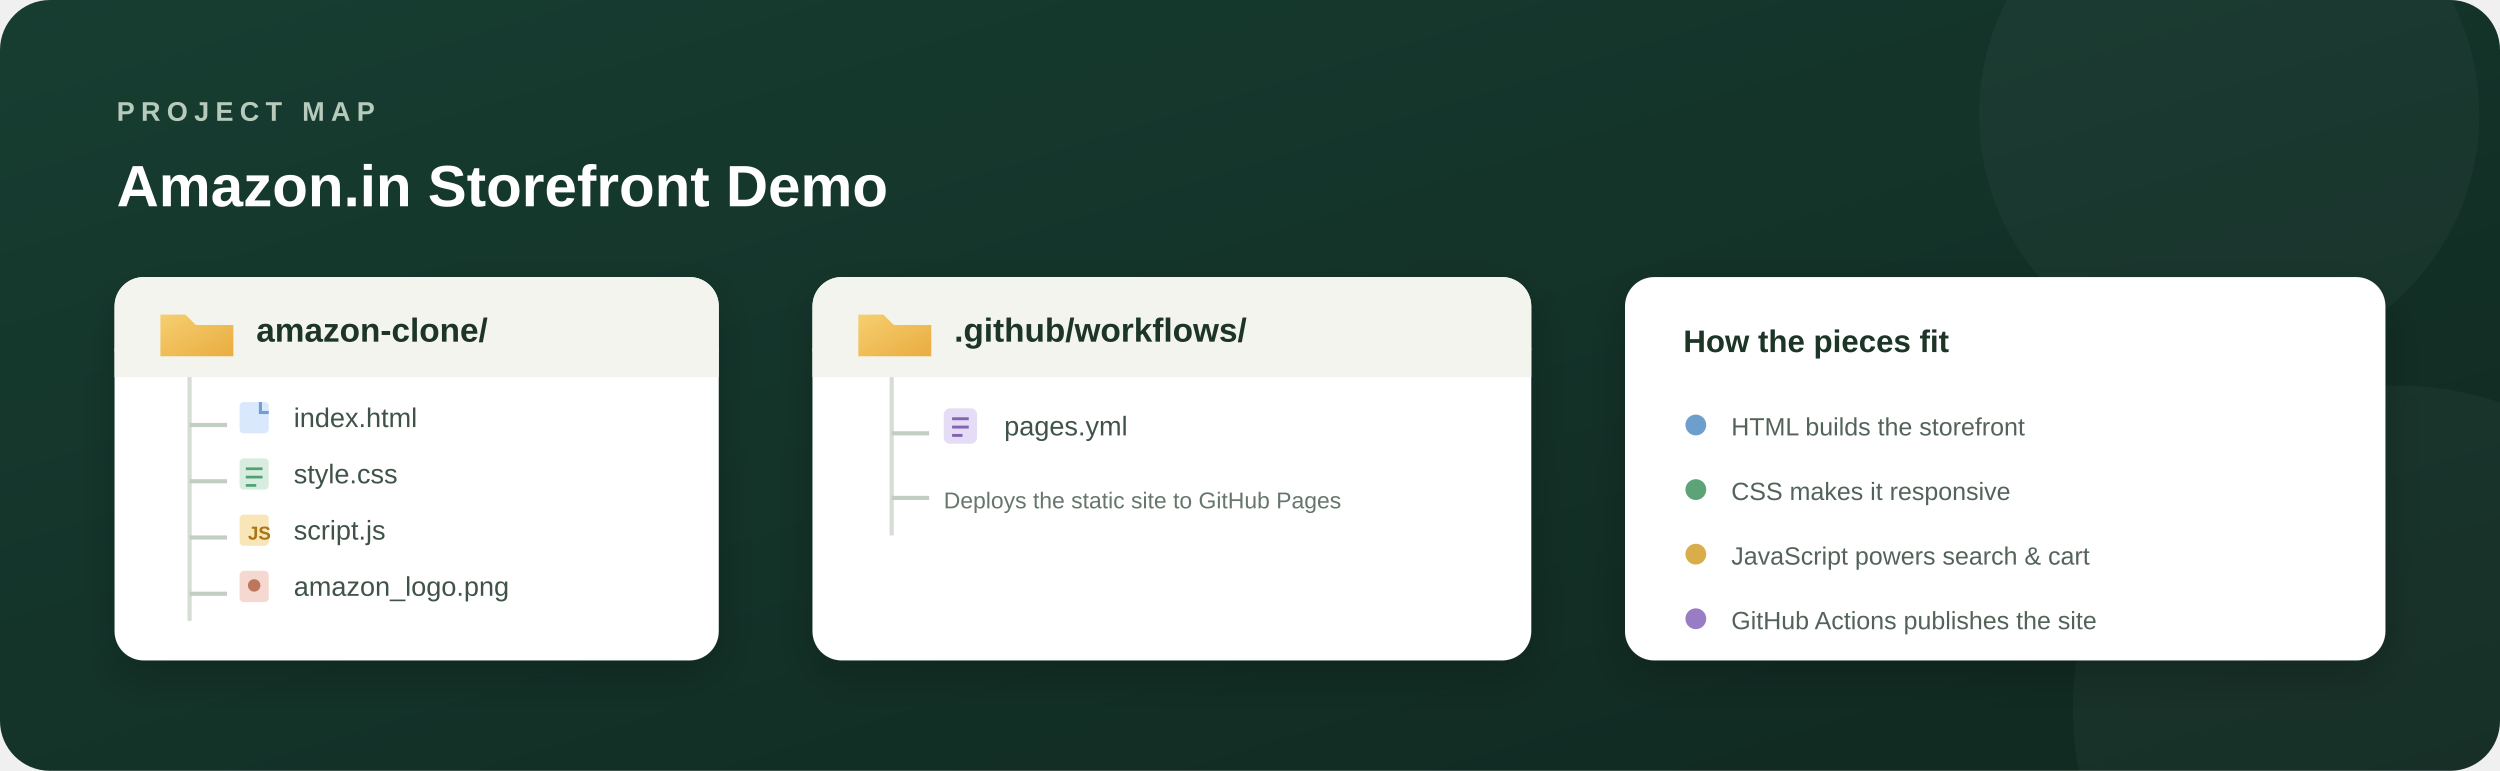
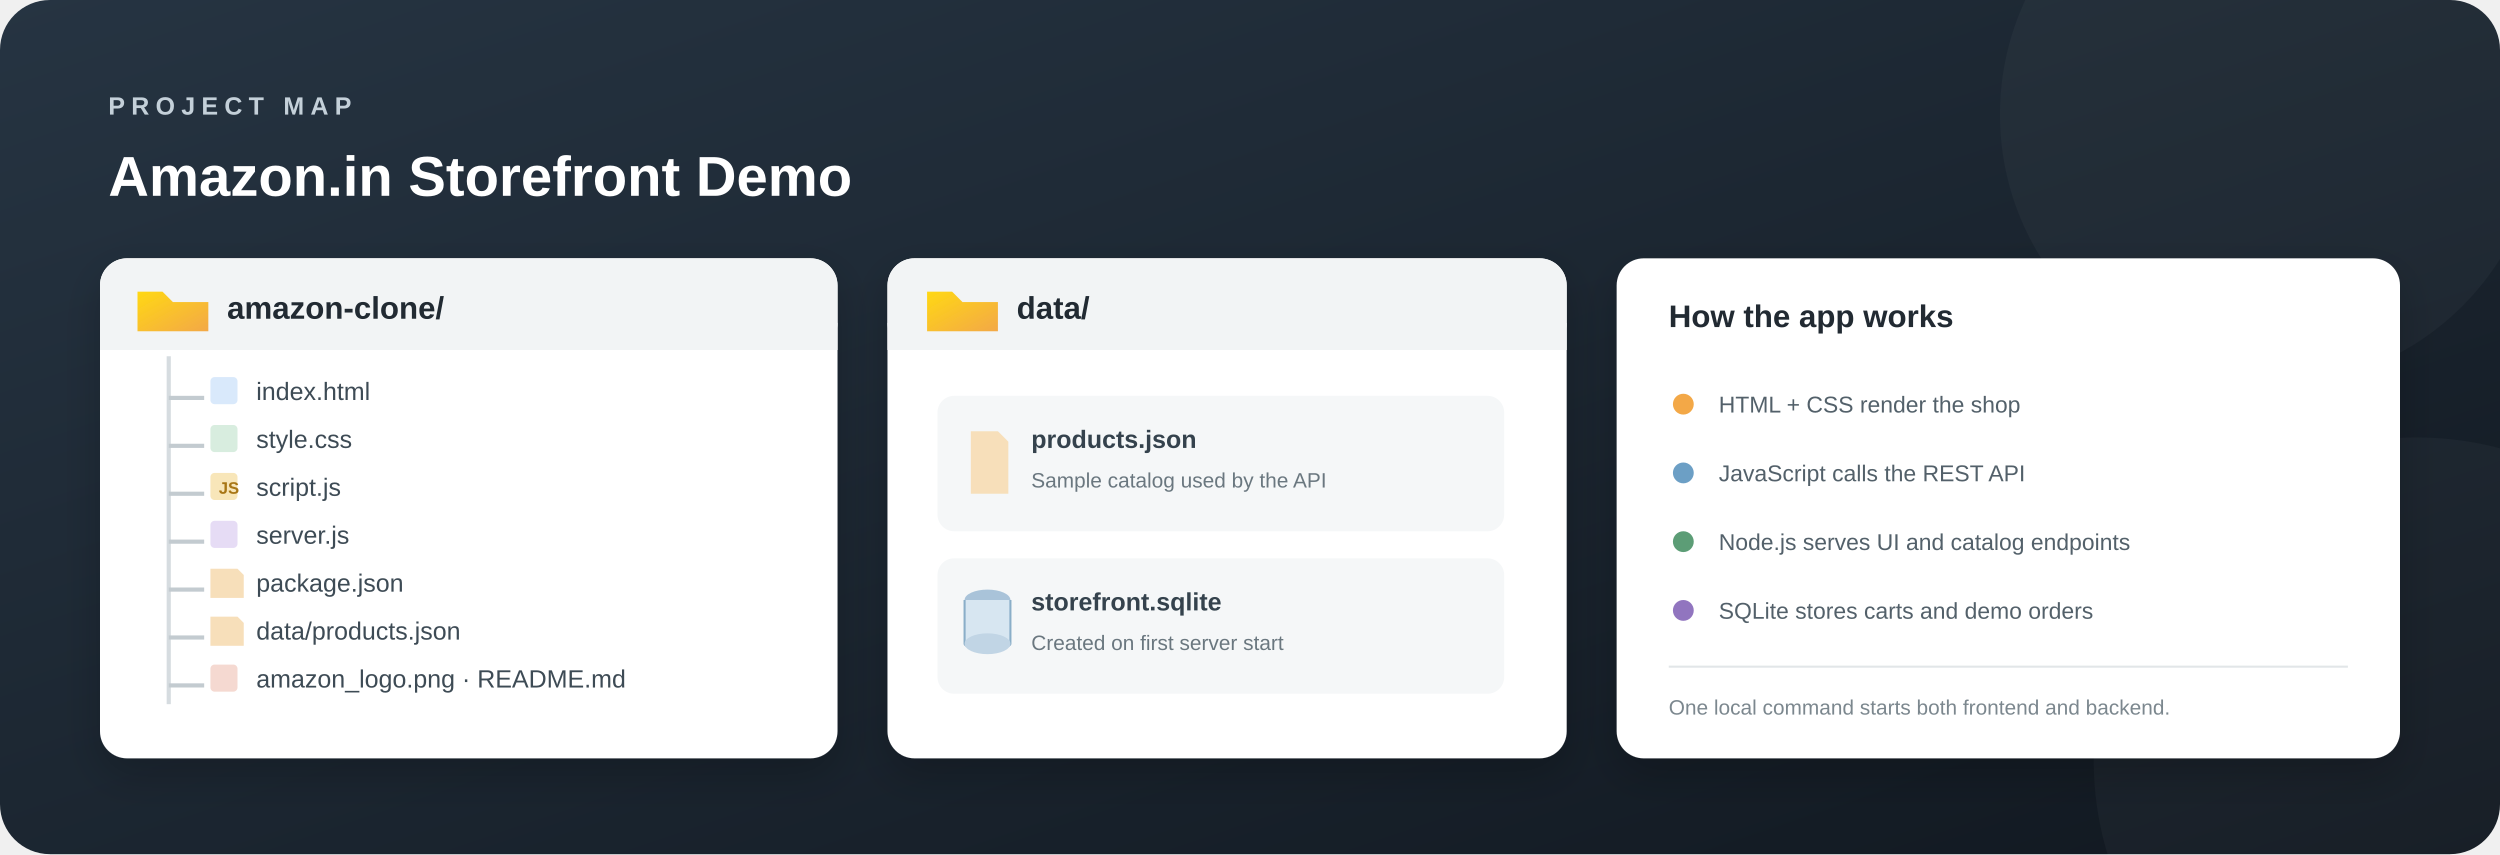
- <svg xmlns="http://www.w3.org/2000/svg" width="1200" height="370" viewBox="0 0 1200 370" role="img" aria-labelledby="title description">
+ <svg xmlns="http://www.w3.org/2000/svg" width="1200" height="410" viewBox="0 0 1200 410" role="img" aria-labelledby="title description">
  <defs>
    <linearGradient id="background" x1="0" y1="0" x2="1" y2="1">
-       <stop stop-color="#173d31" />
-       <stop offset="1" stop-color="#102820" />
+       <stop stop-color="#263442" />
+       <stop offset="1" stop-color="#111820" />
    </linearGradient>
    <linearGradient id="folder" x1="0" y1="0" x2="1" y2="1">
-       <stop stop-color="#f6cf70" />
-       <stop offset="1" stop-color="#e9ac40" />
+       <stop stop-color="#ffd814" />
+       <stop offset="1" stop-color="#f3a847" />
    </linearGradient>
    <filter id="shadow" x="-20%" y="-20%" width="140%" height="150%">
      <feDropShadow dx="0" dy="8" stdDeviation="10" flood-color="#06150f" flood-opacity=".2" />
    </filter>
  </defs>
-   <rect width="1200" height="370" rx="24" fill="url(#background)" />
-   <circle cx="1070" cy="55" r="120" fill="#ffffff" opacity=".035" />
-   <circle cx="1150" cy="340" r="155" fill="#ffffff" opacity=".035" />
-   <text x="56" y="58" fill="#b7cbbd" font-family="Arial, sans-serif" font-size="13" font-weight="700" letter-spacing="3">PROJECT MAP</text>
-   <text x="56" y="99" fill="#ffffff" font-family="Arial, sans-serif" font-size="28" font-weight="700">Amazon.in Storefront Demo</text>
+   <rect width="1200" height="410" rx="24" fill="url(#background)" />
+   <circle cx="1090" cy="55" r="130" fill="#fff" opacity=".035" />
+   <circle cx="1160" cy="365" r="155" fill="#fff" opacity=".035" />
+   <text x="52" y="55" fill="#c4d0d9" font-family="Arial,sans-serif" font-size="12" font-weight="700" letter-spacing="3">PROJECT MAP</text>
+   <text x="52" y="94" fill="#fff" font-family="Arial,sans-serif" font-size="27" font-weight="700">Amazon.in Storefront Demo</text>
  <g filter="url(#shadow)">
-     <rect x="55" y="133" width="290" height="184" rx="14" fill="#ffffff" />
-     <rect x="55" y="133" width="290" height="48" rx="14" fill="#f2f4ed" />
-     <path d="M55 167h290v14H55z" fill="#f2f4ed" />
-     <path d="M77 151h12l5 5h18v15H77z" fill="url(#folder)" />
-     <text x="123" y="164" fill="#1b3428" font-family="Arial, sans-serif" font-size="16" font-weight="700">amazon-clone/</text>
-     <path d="M91 181v117" stroke="#d5ddd4" stroke-width="2" />
-     <path d="M91 204h18M91 231h18M91 258h18M91 285h18" stroke="#c3cec3" stroke-width="2" />
-     <g font-family="Arial, sans-serif" font-size="13" fill="#405348">
-       <rect x="115" y="193" width="14" height="15" rx="2" fill="#d9e9fb" />
-       <path d="M125 193v5h4" fill="none" stroke="#6f9fcf" stroke-width="1.5" />
-       <text x="141" y="205">index.html</text>
-       <rect x="115" y="220" width="14" height="15" rx="2" fill="#d8eddf" />
-       <path d="M118 225h8M118 229h8M118 233h5" stroke="#50a173" stroke-width="1.3" />
-       <text x="141" y="232">style.css</text>
-       <rect x="115" y="247" width="14" height="15" rx="2" fill="#f8e6b9" />
-       <text x="119" y="259" fill="#a87616" font-size="9" font-weight="700">JS</text>
-       <text x="141" y="259">script.js</text>
-       <rect x="115" y="274" width="14" height="15" rx="2" fill="#f5d9d1" />
-       <circle cx="122" cy="281" r="3" fill="#bd775b" />
-       <text x="141" y="286">amazon_logo.png</text>
+     <rect x="48" y="124" width="354" height="240" rx="13" fill="#fff" />
+     <rect x="48" y="124" width="354" height="44" rx="13" fill="#f2f4f5" />
+     <path d="M48 155h354v13H48z" fill="#f2f4f5" />
+     <path d="M66 140h12l5 5h17v14H66z" fill="url(#folder)" />
+     <text x="109" y="153" fill="#202a33" font-family="Arial,sans-serif" font-size="15" font-weight="700">amazon-clone/</text>
+     <path d="M81 171v167" stroke="#d6dce0" stroke-width="2" />
+     <g stroke="#c3cbd0" stroke-width="2">
+       <path d="M81 191h17M81 214h17M81 237h17M81 260h17M81 283h17M81 306h17M81 329h17" />
+     </g>
+     <g font-family="Arial,sans-serif" font-size="12" fill="#3e4b55">
+       <rect x="101" y="181" width="13" height="13" rx="2" fill="#d9e9fb" />
+       <text x="123" y="192">index.html</text>
+       <rect x="101" y="204" width="13" height="13" rx="2" fill="#d8eddf" />
+       <text x="123" y="215">style.css</text>
+       <rect x="101" y="227" width="13" height="13" rx="2" fill="#f8e6b9" />
+       <text x="105" y="237" fill="#a87616" font-size="8" font-weight="700">JS</text>
+       <text x="123" y="238">script.js</text>
+       <rect x="101" y="250" width="13" height="13" rx="2" fill="#e6dcf5" />
+       <text x="123" y="261">server.js</text>
+       <path d="M101 273h13l3 3v11h-16z" fill="#f7dfba" />
+       <text x="123" y="284">package.json</text>
+       <path d="M101 296h13l3 3v11h-16z" fill="#f7dfba" />
+       <text x="123" y="307">data/products.json</text>
+       <rect x="101" y="319" width="13" height="13" rx="2" fill="#f5d9d1" />
+       <text x="123" y="330">amazon_logo.png · README.md</text>
    </g>
  </g>
  <g filter="url(#shadow)">
-     <rect x="390" y="133" width="345" height="184" rx="14" fill="#ffffff" />
-     <rect x="390" y="133" width="345" height="48" rx="14" fill="#f2f4ed" />
-     <path d="M390 167h345v14H390z" fill="#f2f4ed" />
-     <path d="M412 151h12l5 5h18v15h-35z" fill="url(#folder)" />
-     <text x="458" y="164" fill="#1b3428" font-family="Arial, sans-serif" font-size="16" font-weight="700">.github/workflows/</text>
-     <path d="M428 181v76" stroke="#d5ddd4" stroke-width="2" />
-     <path d="M428 208h18M428 239h18" stroke="#c3cec3" stroke-width="2" />
-     <rect x="453" y="196" width="16" height="17" rx="3" fill="#e5dcf5" />
-     <path d="M457 201h8M457 205h8M457 209h5" stroke="#8364b4" stroke-width="1.4" />
-     <text x="482" y="209" fill="#405348" font-family="Arial, sans-serif" font-size="13">pages.yml</text>
-     <text x="453" y="244" fill="#66766c" font-family="Arial, sans-serif" font-size="11">Deploys the static site to GitHub Pages</text>
+     <rect x="426" y="124" width="326" height="240" rx="13" fill="#fff" />
+     <rect x="426" y="124" width="326" height="44" rx="13" fill="#f2f4f5" />
+     <path d="M426 155h326v13H426z" fill="#f2f4f5" />
+     <path d="M445 140h12l5 5h17v14h-34z" fill="url(#folder)" />
+     <text x="488" y="153" fill="#202a33" font-family="Arial,sans-serif" font-size="15" font-weight="700">data/</text>
+     <rect x="450" y="190" width="272" height="65" rx="8" fill="#f5f7f8" />
+     <path d="M466 207h13l5 5v25h-18z" fill="#f7dfba" />
+     <text x="495" y="215" fill="#34434d" font-family="Arial,sans-serif" font-size="12" font-weight="700">products.json</text>
+     <text x="495" y="234" fill="#6a777f" font-family="Arial,sans-serif" font-size="10">Sample catalog used by the API</text>
+     <rect x="450" y="268" width="272" height="65" rx="8" fill="#f5f7f8" />
+     <ellipse cx="474" cy="288" rx="11" ry="5" fill="#a9c3d9" />
+     <path d="M463 288v21c0 3 22 3 22 0v-21" fill="#d7e6f1" stroke="#8aaec8" />
+     <ellipse cx="474" cy="309" rx="11" ry="5" fill="#c1d5e5" />
+     <text x="495" y="293" fill="#34434d" font-family="Arial,sans-serif" font-size="12" font-weight="700">storefront.sqlite</text>
+     <text x="495" y="312" fill="#6a777f" font-family="Arial,sans-serif" font-size="10">Created on first server start</text>
  </g>
  <g filter="url(#shadow)">
-     <rect x="780" y="133" width="365" height="184" rx="14" fill="#ffffff" />
-     <text x="808" y="169" fill="#1b3428" font-family="Arial, sans-serif" font-size="15" font-weight="700">How the pieces fit</text>
-     <circle cx="814" cy="204" r="5" fill="#6e9ecb" />
-     <text x="831" y="209" fill="#53645a" font-family="Arial, sans-serif" font-size="12">HTML builds the storefront</text>
-     <circle cx="814" cy="235" r="5" fill="#5ca478" />
-     <text x="831" y="240" fill="#53645a" font-family="Arial, sans-serif" font-size="12">CSS makes it responsive</text>
-     <circle cx="814" cy="266" r="5" fill="#d9ad49" />
-     <text x="831" y="271" fill="#53645a" font-family="Arial, sans-serif" font-size="12">JavaScript powers search &amp; cart</text>
-     <circle cx="814" cy="297" r="5" fill="#987cc5" />
-     <text x="831" y="302" fill="#53645a" font-family="Arial, sans-serif" font-size="12">GitHub Actions publishes the site</text>
+     <rect x="776" y="124" width="376" height="240" rx="13" fill="#fff" />
+     <text x="801" y="157" fill="#202a33" font-family="Arial,sans-serif" font-size="15" font-weight="700">How the app works</text>
+     <circle cx="808" cy="194" r="5" fill="#f3a847" />
+     <text x="825" y="198" fill="#53616a" font-family="Arial,sans-serif" font-size="11">HTML + CSS render the shop</text>
+     <circle cx="808" cy="227" r="5" fill="#6c9fc5" />
+     <text x="825" y="231" fill="#53616a" font-family="Arial,sans-serif" font-size="11">JavaScript calls the REST API</text>
+     <circle cx="808" cy="260" r="5" fill="#5c9d76" />
+     <text x="825" y="264" fill="#53616a" font-family="Arial,sans-serif" font-size="11">Node.js serves UI and catalog endpoints</text>
+     <circle cx="808" cy="293" r="5" fill="#9175bf" />
+     <text x="825" y="297" fill="#53616a" font-family="Arial,sans-serif" font-size="11">SQLite stores carts and demo orders</text>
+     <path d="M801 320h326" stroke="#e2e6e8" />
+     <text x="801" y="343" fill="#7b878e" font-family="Arial,sans-serif" font-size="10">One local command starts both frontend and backend.</text>
  </g>
</svg>
